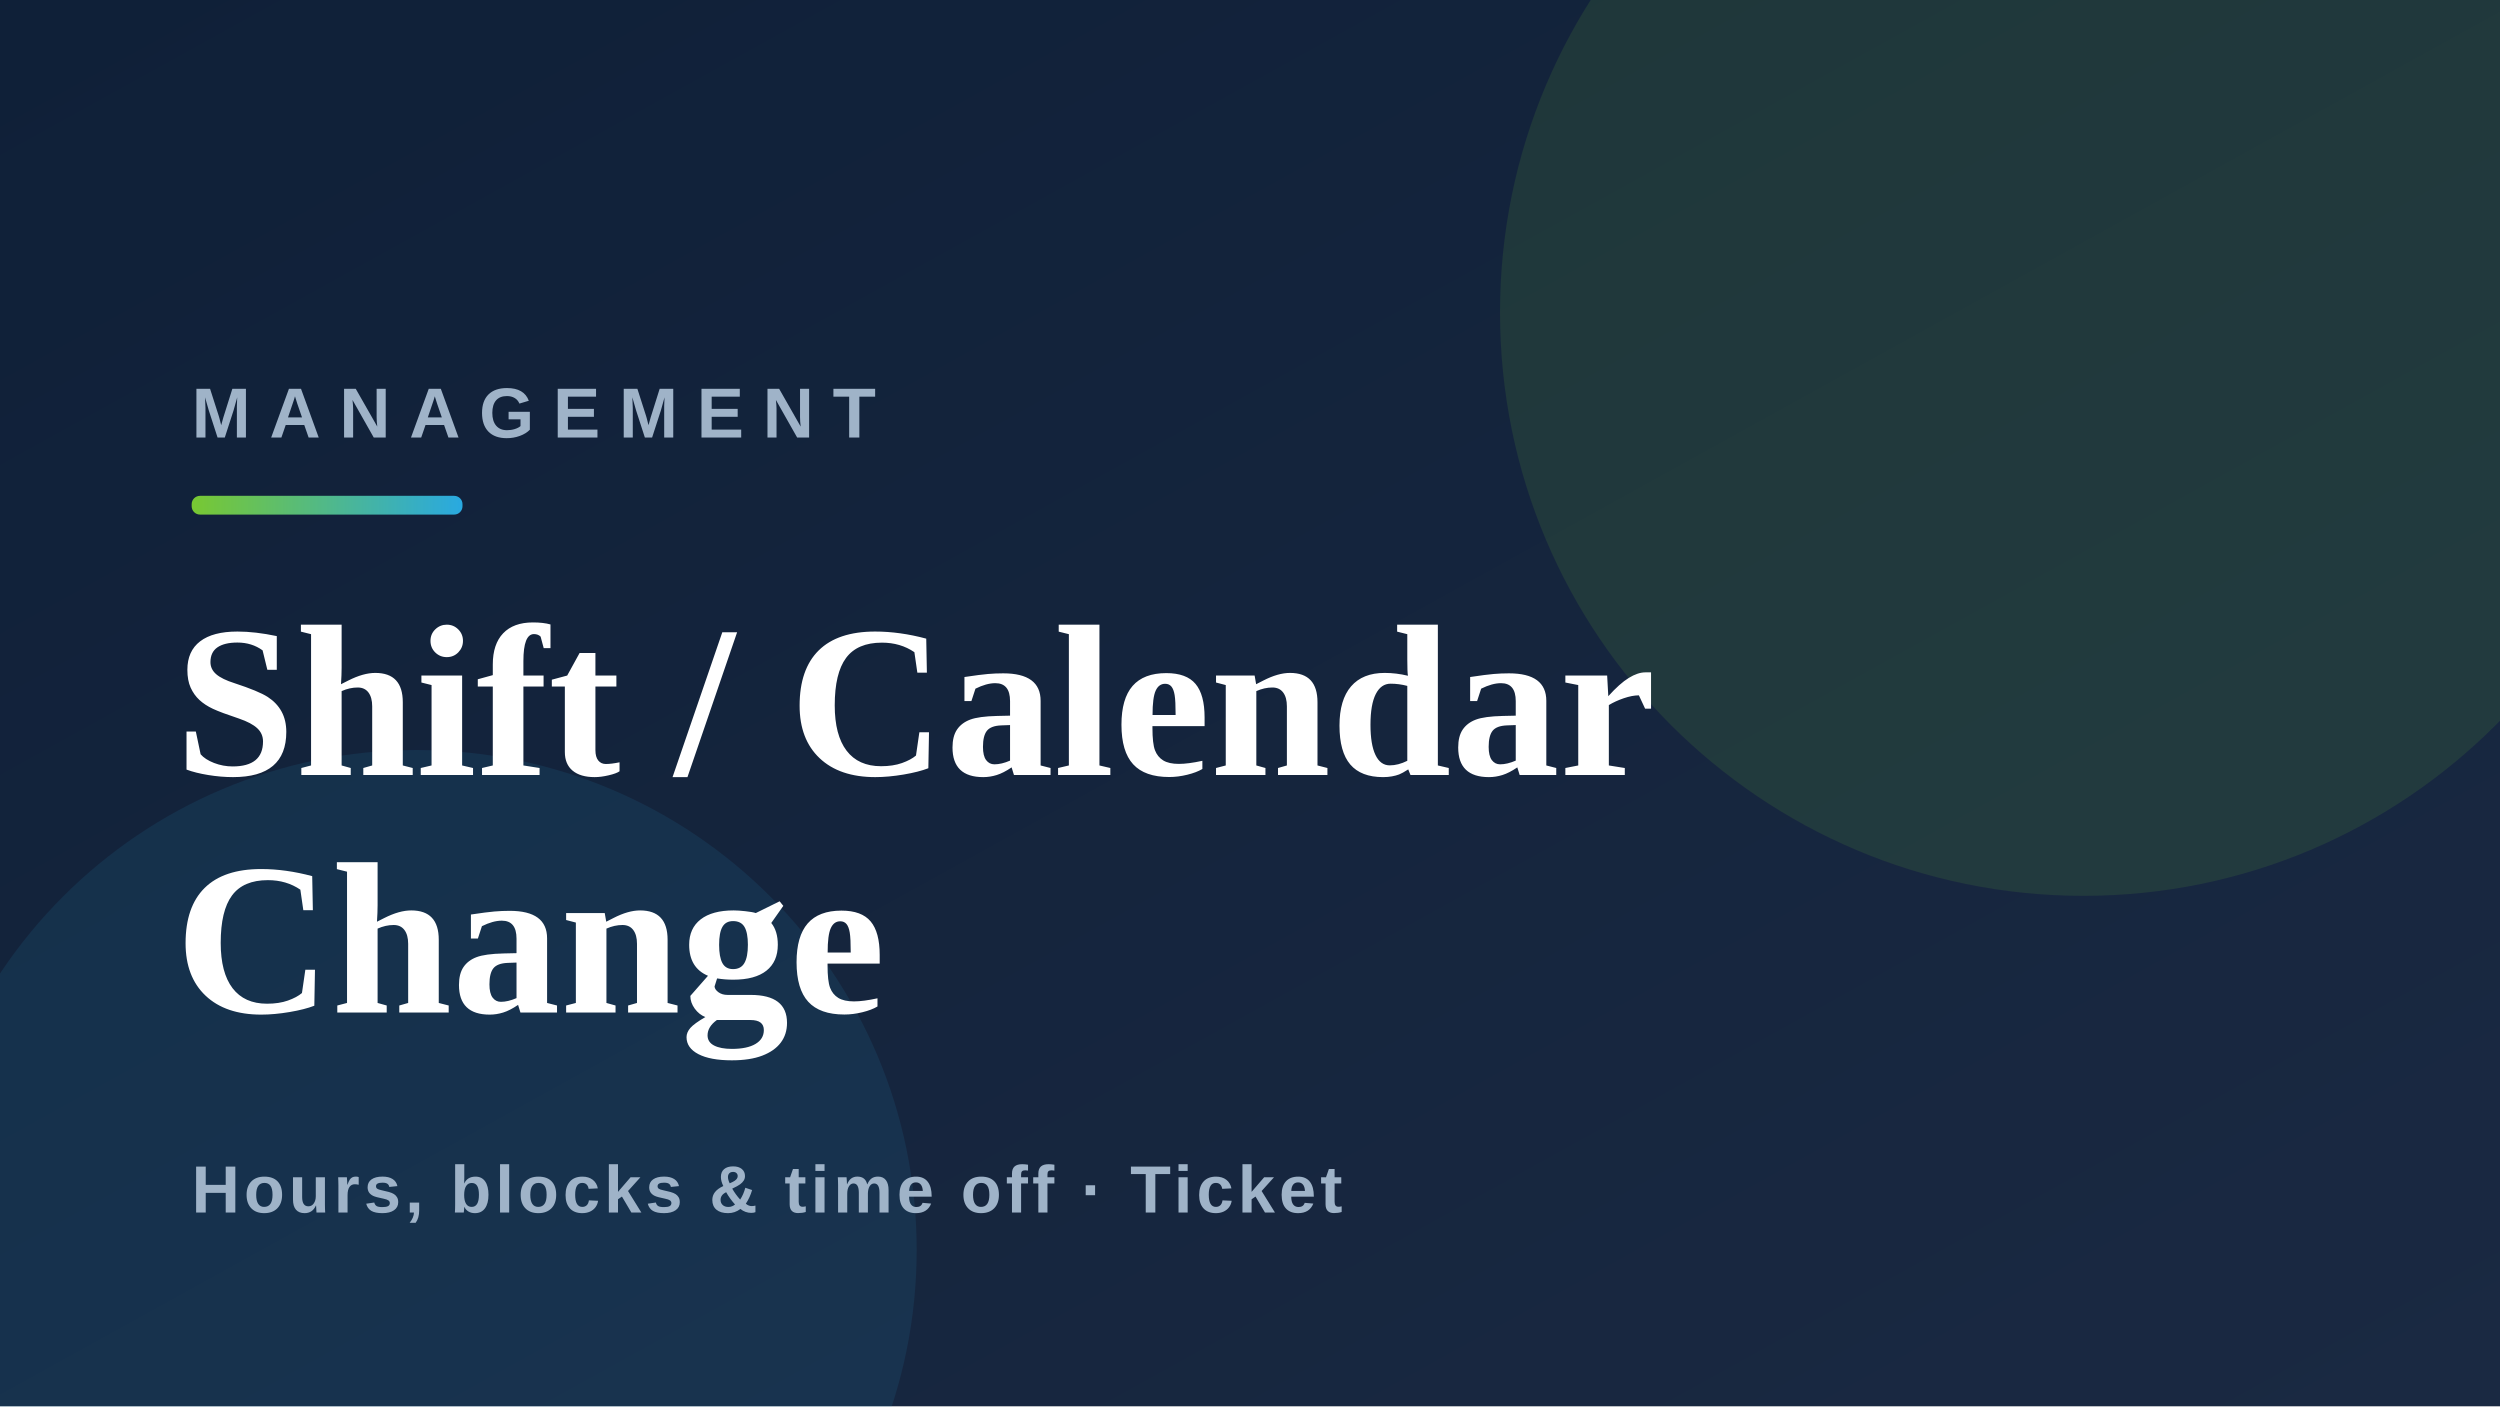
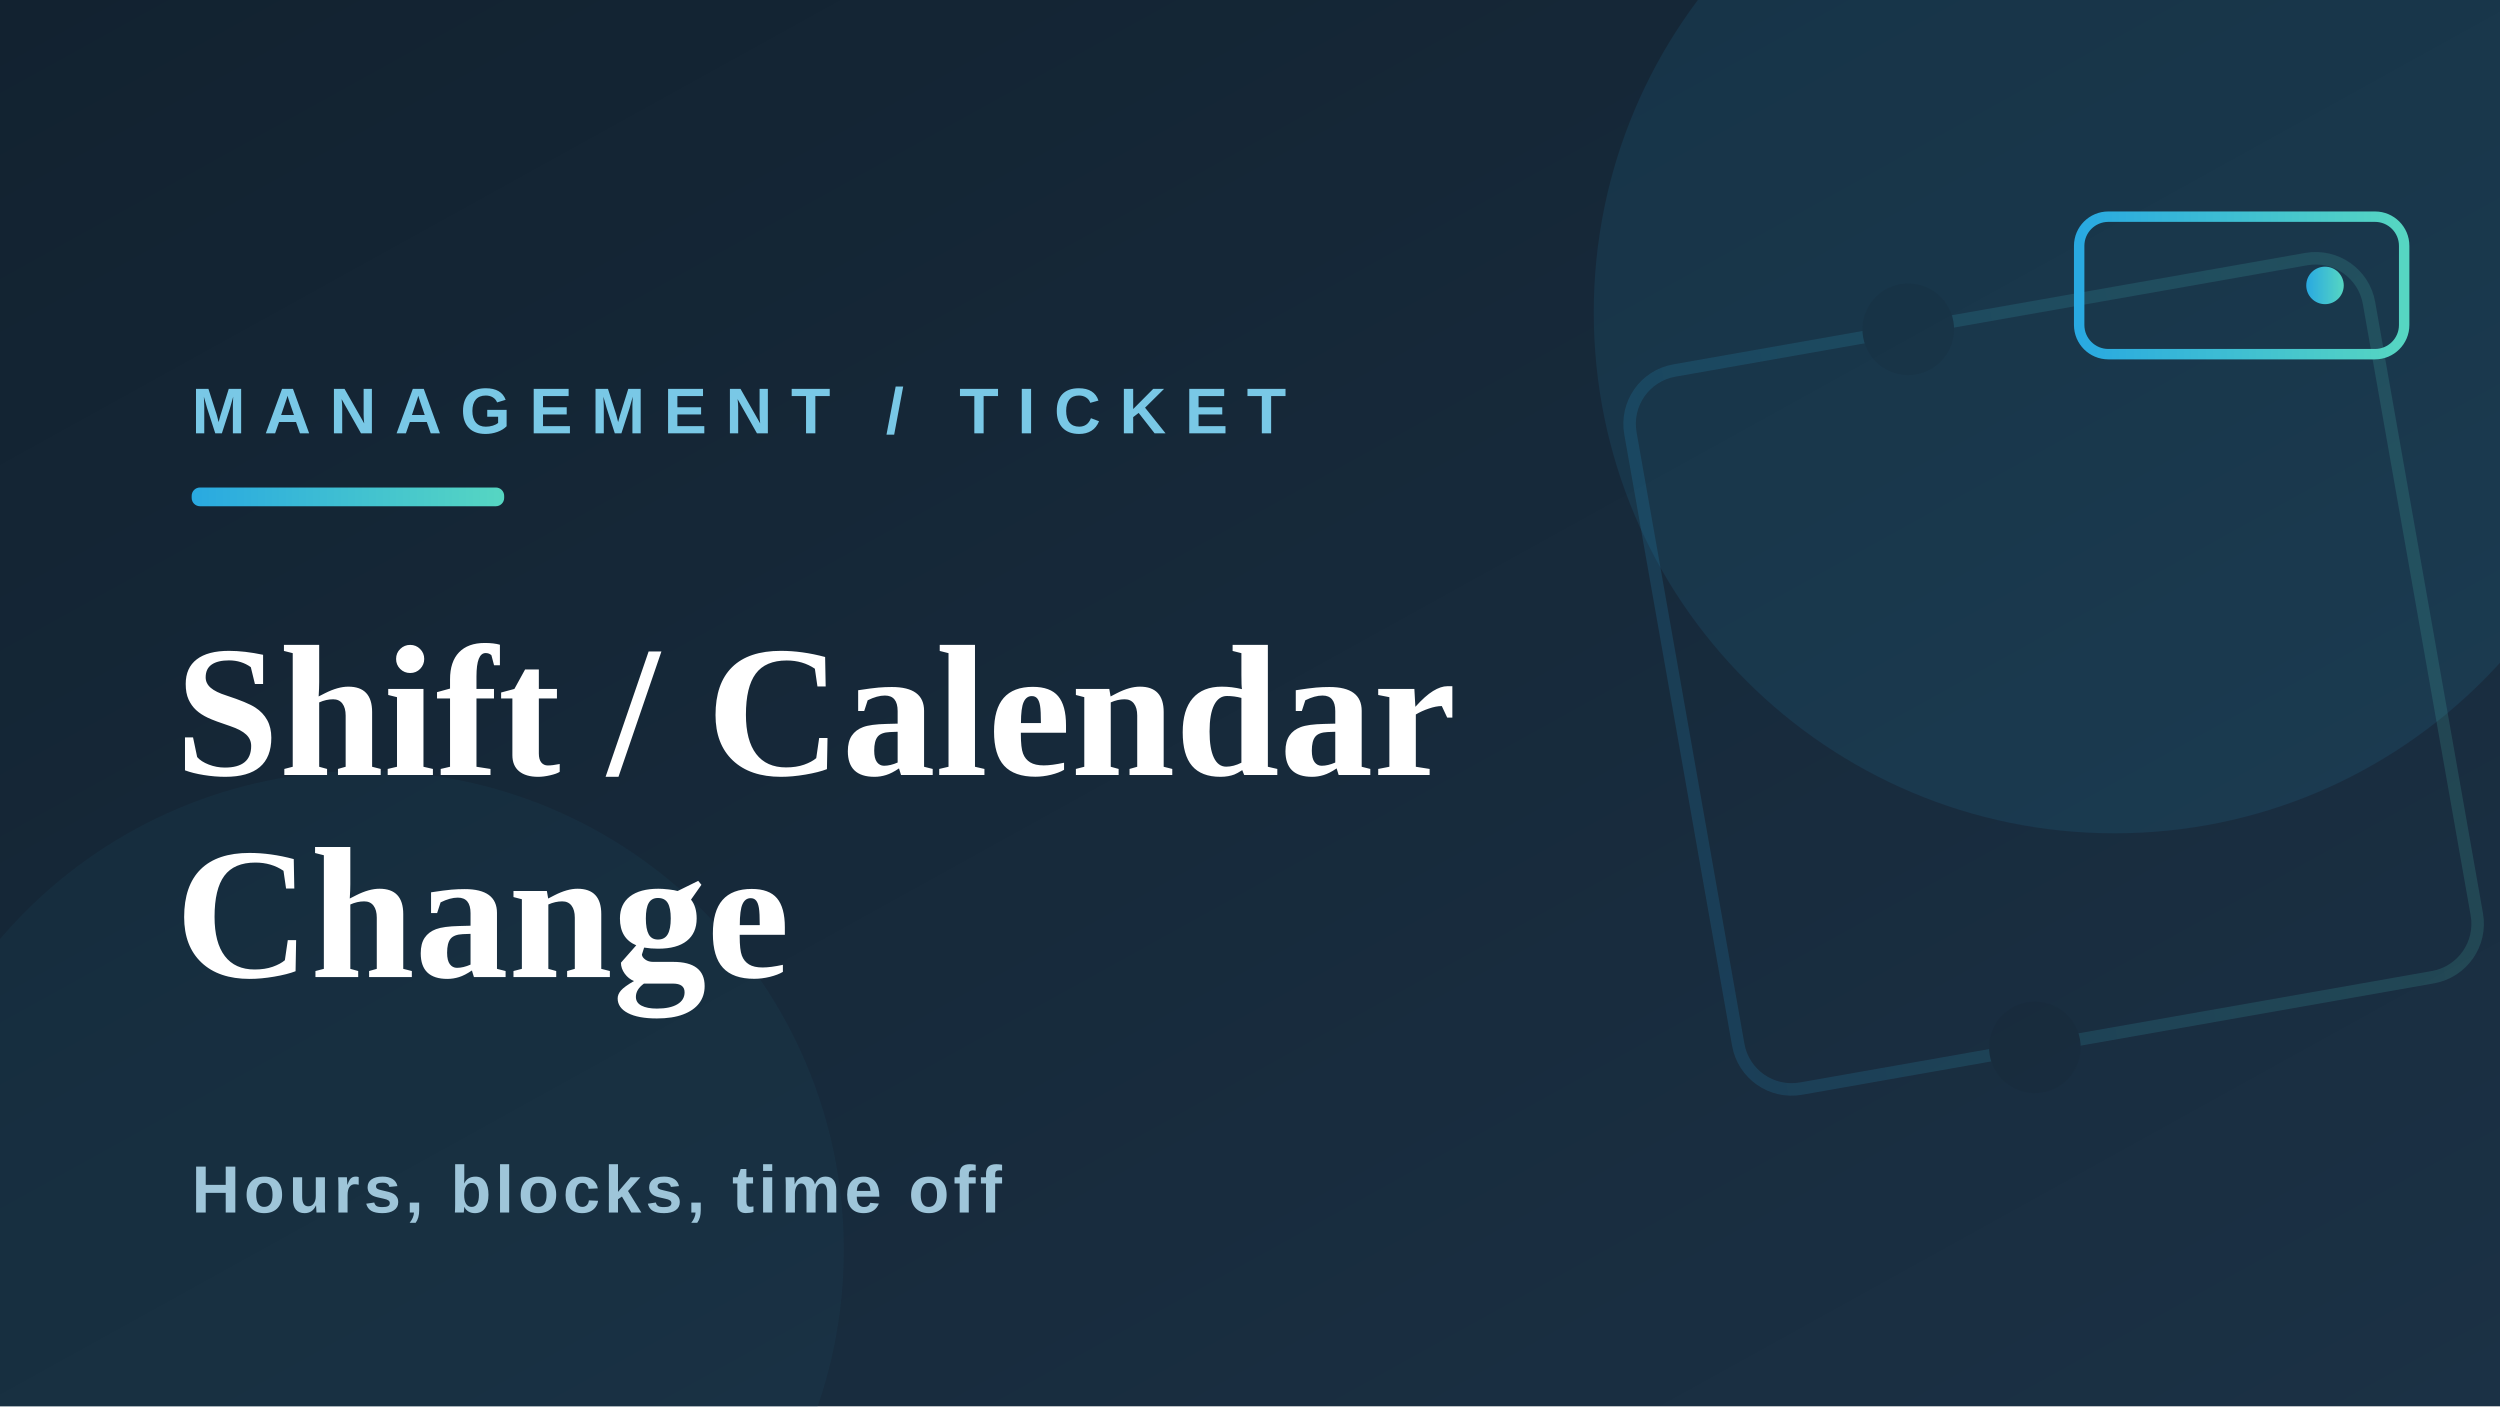
<svg xmlns="http://www.w3.org/2000/svg" viewBox="0 0 1200 675" width="1200" height="675">
  <defs>
    <linearGradient id="bg" x1="0" y1="0" x2="1" y2="1">
-       <stop offset="0" stop-color="#0F2038" />
-       <stop offset="1" stop-color="#1A2942" />
+       <stop offset="0" stop-color="#122230" />
+       <stop offset="1" stop-color="#1B3145" />
    </linearGradient>
    <linearGradient id="acc" x1="0" y1="0" x2="1" y2="0">
-       <stop offset="0" stop-color="#78C832" />
-       <stop offset="1" stop-color="#29A9E1" />
+       <stop offset="0" stop-color="#29A9E1" />
+       <stop offset="1" stop-color="#56D6C2" />
    </linearGradient>
  </defs>
  <rect width="1200" height="675" fill="url(#bg)" />
-   <circle cx="1000" cy="150" r="280" fill="#78C832" opacity="0.12" />
-   <circle cx="200" cy="600" r="240" fill="#29A9E1" opacity="0.10" />
-   <text x="92" y="210" fill="#9FB3C8" font-family="'Helvetica Neue',Arial,sans-serif" font-size="34" font-weight="700" letter-spacing="9">MANAGEMENT</text>
-   <rect x="92" y="238" width="130" height="9" rx="4" fill="url(#acc)" />
-   <text x="84" y="372" fill="#FFFFFF" font-family="Georgia,'Times New Roman',serif" font-size="104" font-weight="700">Shift / Calendar</text>
-   <text x="84" y="486" fill="#FFFFFF" font-family="Georgia,'Times New Roman',serif" font-size="104" font-weight="700">Change</text>
-   <text x="92" y="582" fill="#9FB3C8" font-family="'Helvetica Neue',Arial,sans-serif" font-size="32" font-weight="600" letter-spacing="2">Hours, blocks &amp; time off · Ticket</text>
+   <circle cx="1015" cy="150" r="250" fill="#29A9E1" opacity="0.10" />
+   <circle cx="175" cy="600" r="230" fill="#1E5870" opacity="0.13" />
+   <g transform="rotate(-10 980 360)" opacity="0.15">
+     <rect x="812" y="150" width="360" height="350" rx="26" fill="none" stroke="url(#acc)" stroke-width="6" />
+     <line x1="952" y1="160" x2="952" y2="490" stroke="url(#acc)" stroke-width="4" stroke-dasharray="16 13" />
+     <circle cx="952" cy="150" r="22" fill="#122230" />
+     <circle cx="952" cy="500" r="22" fill="#122230" />
+   </g>
+   <g transform="translate(998,104)">
+     <rect x="0" y="0" width="156" height="66" rx="14" fill="none" stroke="url(#acc)" stroke-width="5" />
+     <line x1="56" y1="7" x2="56" y2="59" stroke="url(#acc)" stroke-width="4" stroke-dasharray="9 7" />
+     <circle cx="118" cy="33" r="9" fill="url(#acc)" />
+   </g>
+   <text x="92" y="208" fill="#79C8E6" font-family="'Helvetica Neue',Arial,sans-serif" font-size="31" font-weight="700" letter-spacing="9">MANAGEMENT / TICKET</text>
+   <rect x="92" y="234" width="150" height="9" rx="4" fill="url(#acc)" />
+   <text x="84" y="372" fill="#FFFFFF" font-family="Georgia,'Times New Roman',serif" font-size="90" font-weight="700">Shift / Calendar</text>
+   <text x="84" y="469" fill="#FFFFFF" font-family="Georgia,'Times New Roman',serif" font-size="90" font-weight="700">Change</text>
+   <text x="92" y="582" fill="#9EC5D9" font-family="'Helvetica Neue',Arial,sans-serif" font-size="32" font-weight="600" letter-spacing="2">Hours, blocks, time off</text>
</svg>
